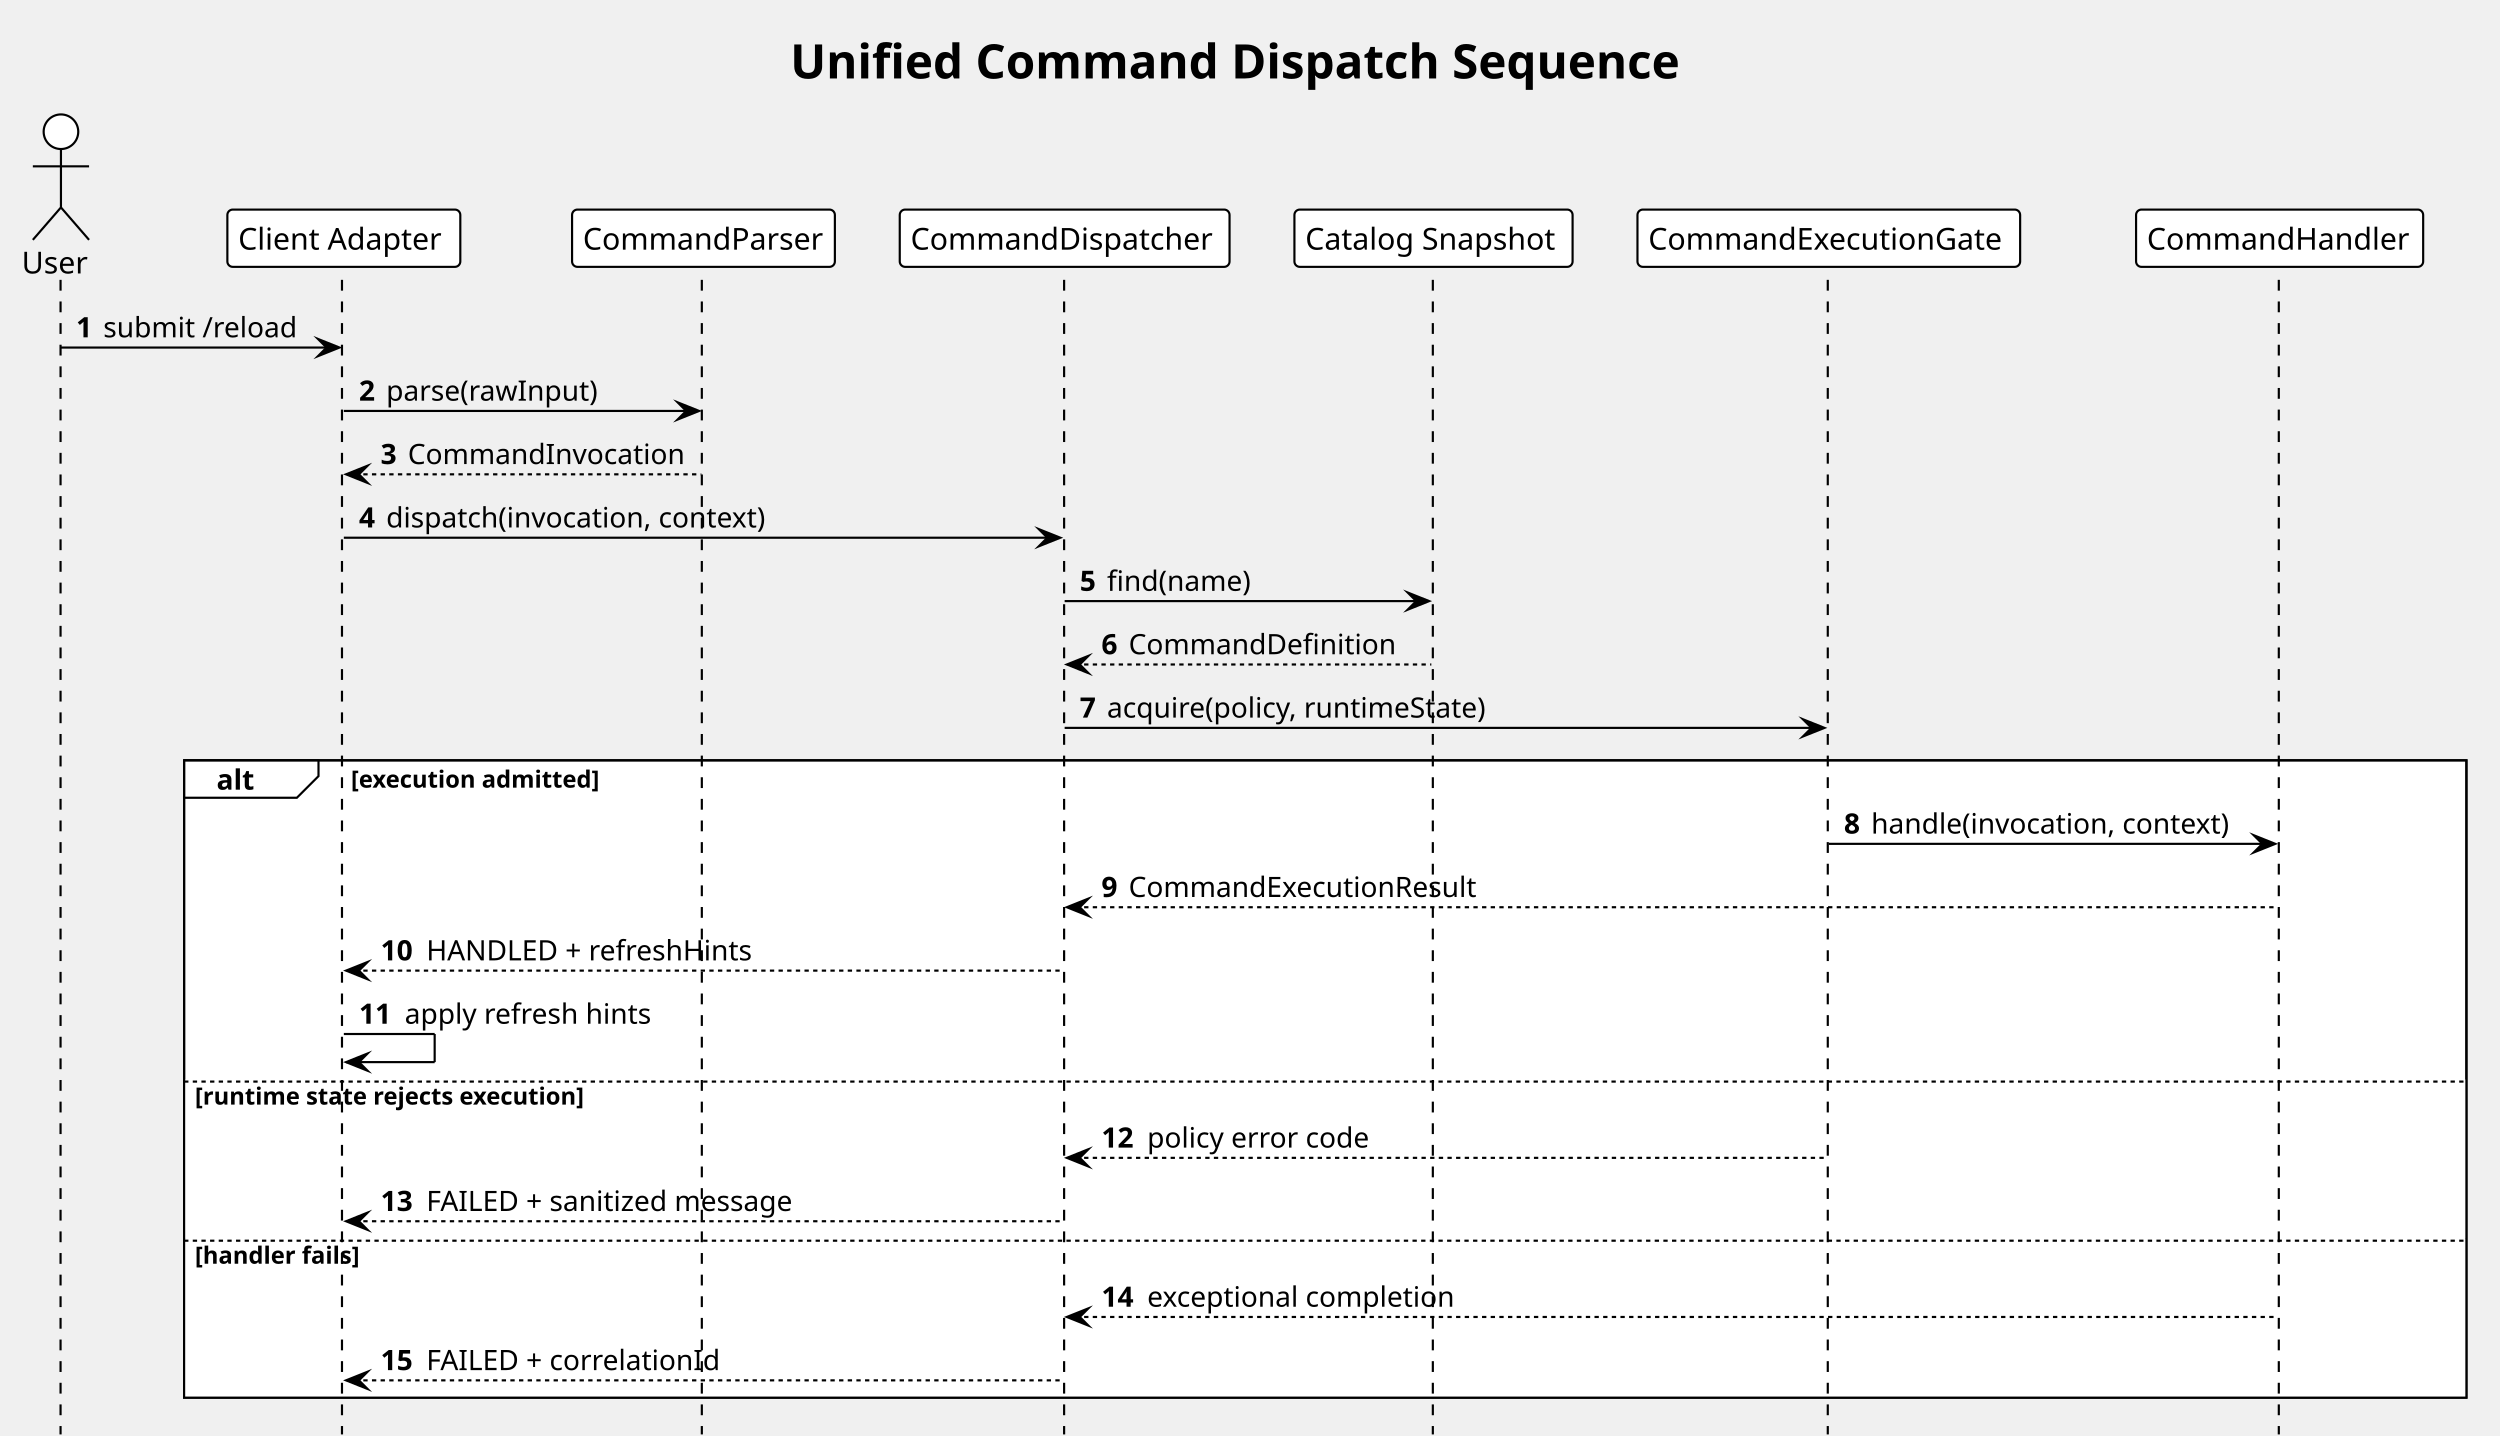
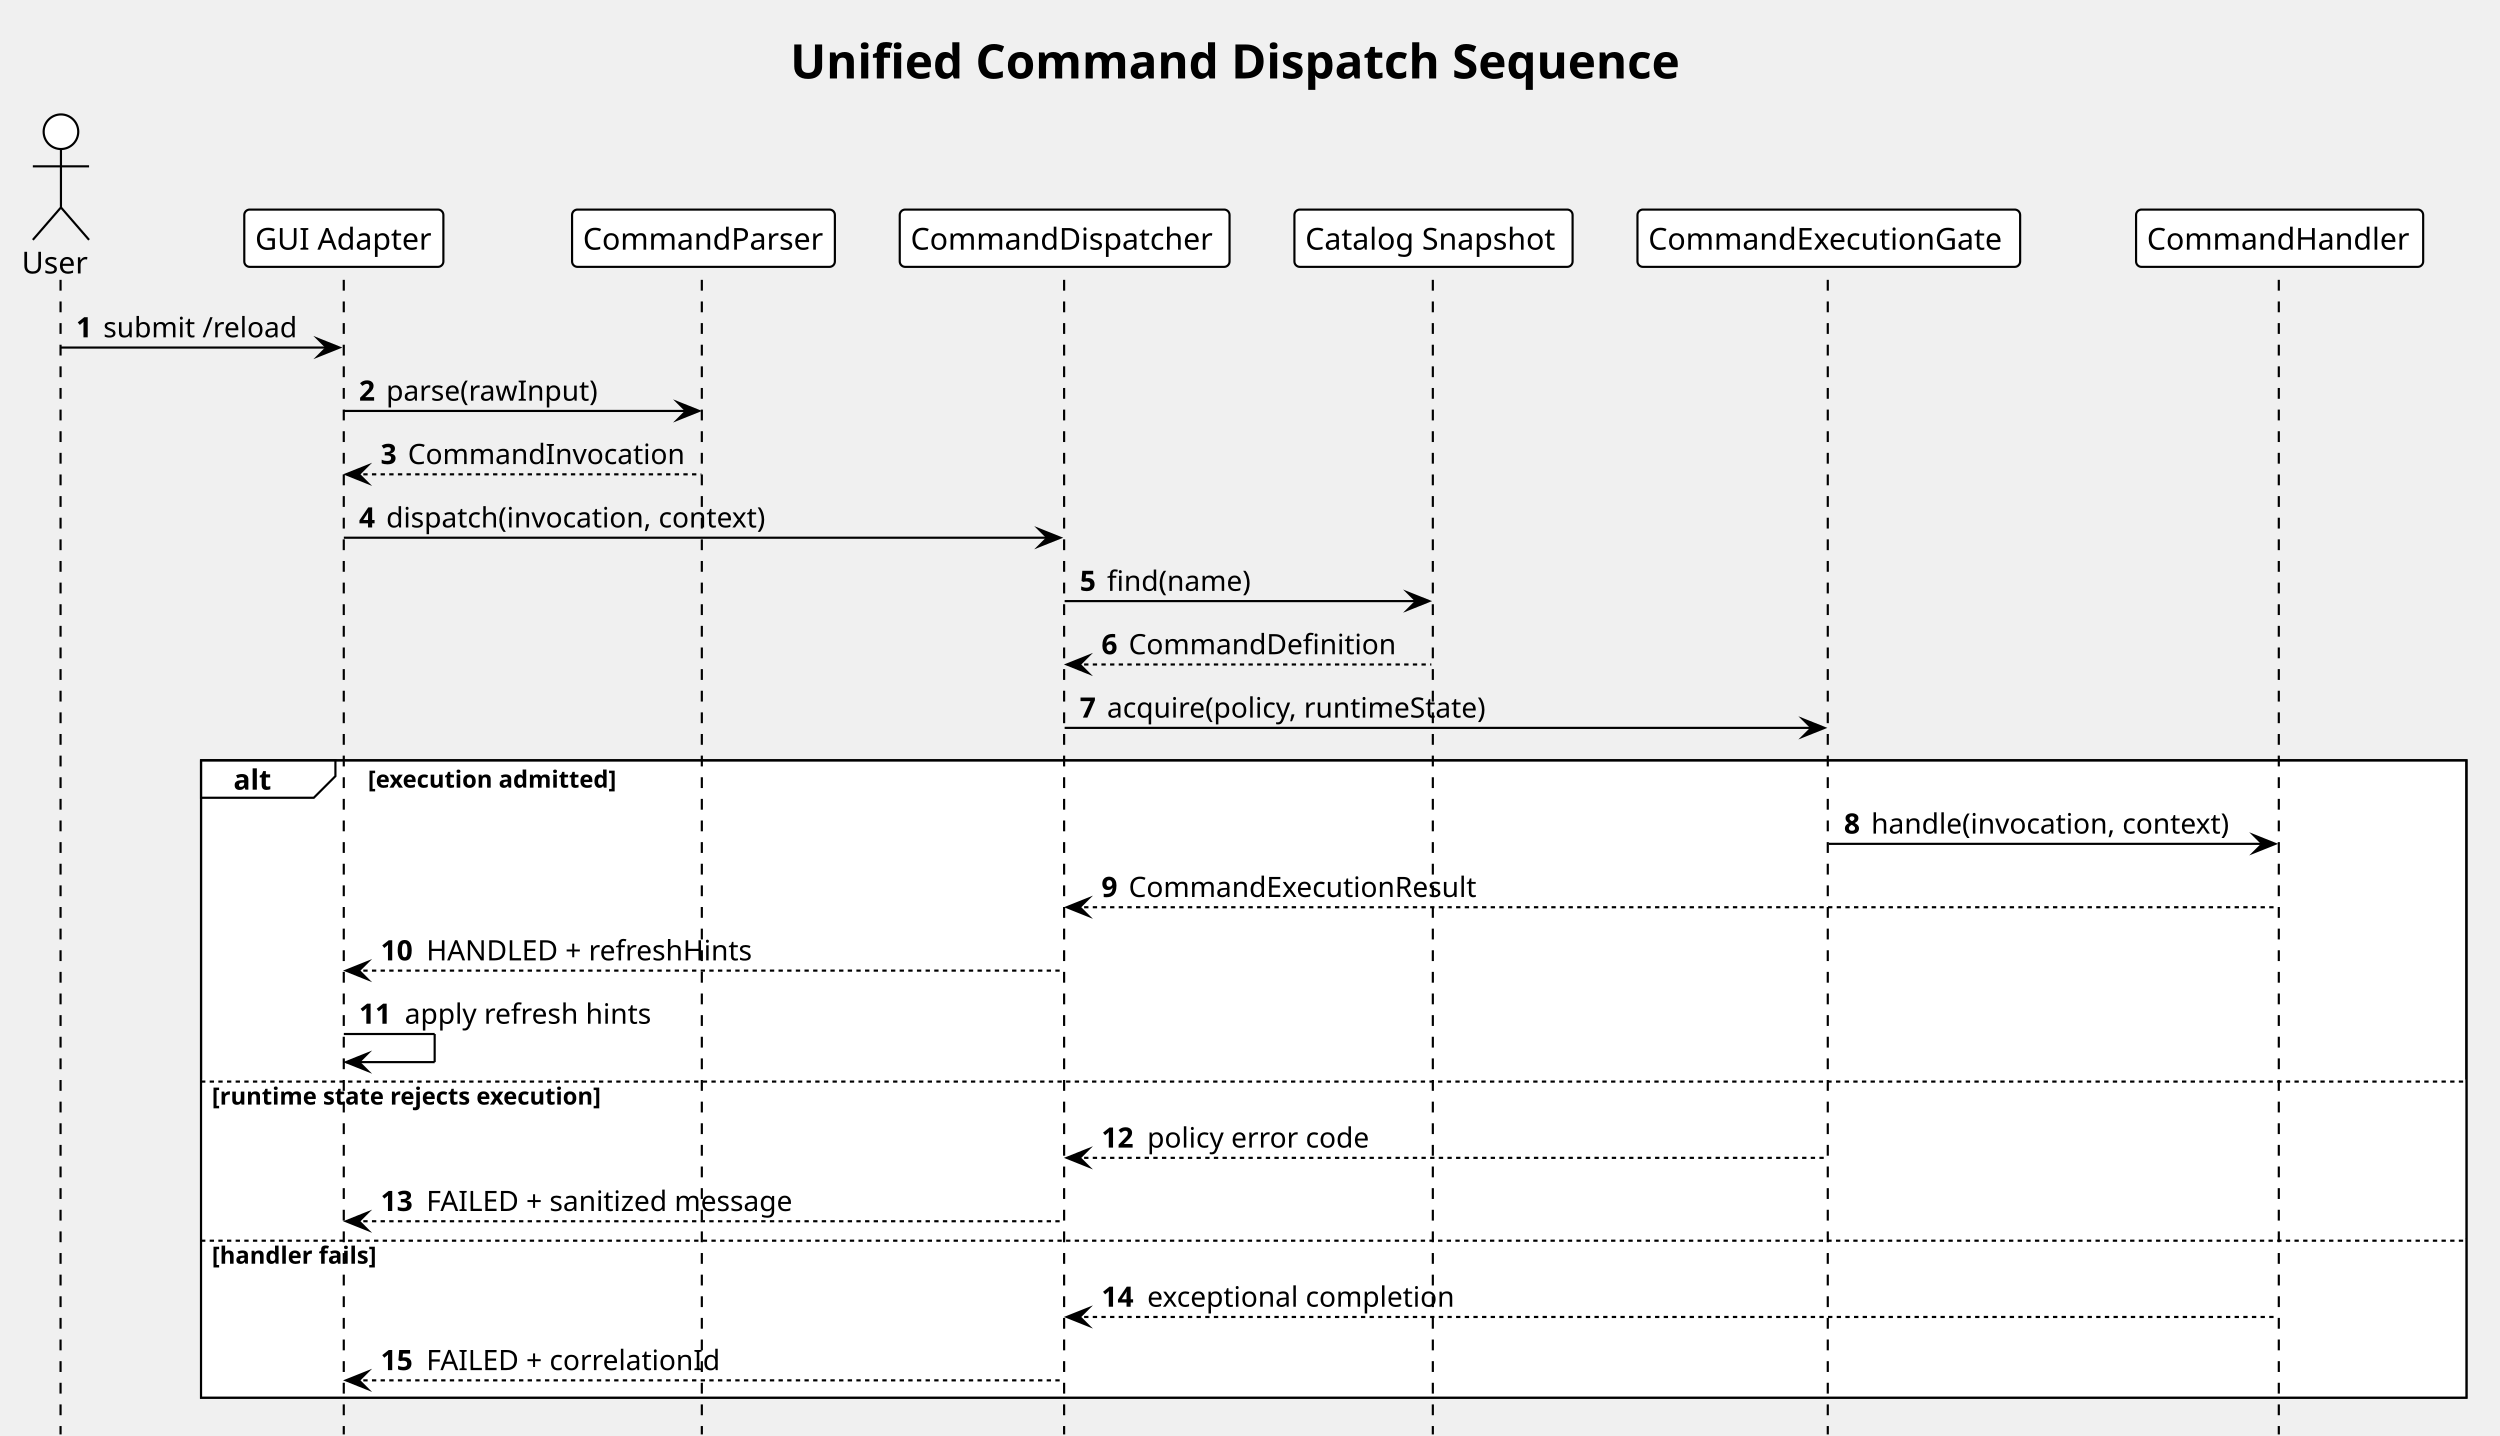
<svg xmlns="http://www.w3.org/2000/svg" contentStyleType="text/css" data-diagram-type="SEQUENCE" height="664px" preserveAspectRatio="none" style="width:1156px;height:664px;" version="1.1" viewBox="0 0 1156 664" width="1156px" zoomAndPan="magnify">
  <defs />
  <g>
-     <g class="title" data-source-line="304">
+     <g class="title" data-source-line="310">
      <text fill="#000000" font-family="'sans-serif'" font-size="22" font-weight="700" lengthAdjust="spacing" textLength="423.693" x="365.39" y="36.27">Unified Command Dispatch Sequence</text>
    </g>
-     <rect fill="#FFFFFF" height="294.705" style="stroke:#000000;stroke-width:1;" width="1055.34" x="85.133" y="351.572" />
-     <rect fill="#FFFFFF" height="73.576" style="stroke:none;stroke-width:1;" width="1055.34" x="85.133" y="499.125" />
-     <rect fill="#FFFFFF" height="73.576" style="stroke:none;stroke-width:1;" width="1055.34" x="85.133" y="572.701" />
-     <g class="participant-lifeline" data-entity-uid="part1" data-qualified-name="User" data-source-line="306" id="part1-lifeline">
+     <rect fill="#FFFFFF" height="294.705" style="stroke:#000000;stroke-width:1;" width="1047.513" x="92.96" y="351.572" />
+     <rect fill="#FFFFFF" height="73.576" style="stroke:none;stroke-width:1;" width="1047.513" x="92.96" y="499.125" />
+     <rect fill="#FFFFFF" height="73.576" style="stroke:none;stroke-width:1;" width="1047.513" x="92.96" y="572.701" />
+     <g class="participant-lifeline" data-entity-uid="part1" data-qualified-name="User" data-source-line="312" id="part1-lifeline">
      <g>
        <rect fill="#000000" fill-opacity="0" height="533.879" width="8" x="24.183" y="129.398" />
        <line style="stroke:#000000;stroke-width:1;stroke-dasharray:5,5;" x1="28" x2="28" y1="129.398" y2="663.277" />
      </g>
    </g>
-     <g class="participant-lifeline" data-entity-uid="part2" data-qualified-name="Client" data-source-line="307" id="part2-lifeline">
+     <g class="participant-lifeline" data-entity-uid="part2" data-qualified-name="Client" data-source-line="313" id="part2-lifeline">
      <g>
        <rect fill="#000000" fill-opacity="0" height="533.879" width="8" x="154.989" y="129.398" />
-         <line style="stroke:#000000;stroke-width:1;stroke-dasharray:5,5;" x1="158.133" x2="158.133" y1="129.398" y2="663.277" />
+         <line style="stroke:#000000;stroke-width:1;stroke-dasharray:5,5;" x1="158.96" x2="158.96" y1="129.398" y2="663.277" />
      </g>
    </g>
-     <g class="participant-lifeline" data-entity-uid="part3" data-qualified-name="Parser" data-source-line="308" id="part3-lifeline">
+     <g class="participant-lifeline" data-entity-uid="part3" data-qualified-name="Parser" data-source-line="314" id="part3-lifeline">
      <g>
        <rect fill="#000000" fill-opacity="0" height="533.879" width="8" x="321.286" y="129.398" />
        <line style="stroke:#000000;stroke-width:1;stroke-dasharray:5,5;" x1="324.525" x2="324.525" y1="129.398" y2="663.277" />
      </g>
    </g>
-     <g class="participant-lifeline" data-entity-uid="part4" data-qualified-name="Dispatcher" data-source-line="309" id="part4-lifeline">
+     <g class="participant-lifeline" data-entity-uid="part4" data-qualified-name="Dispatcher" data-source-line="315" id="part4-lifeline">
      <g>
        <rect fill="#000000" fill-opacity="0" height="533.879" width="8" x="488.294" y="129.398" />
        <line style="stroke:#000000;stroke-width:1;stroke-dasharray:5,5;" x1="492.046" x2="492.046" y1="129.398" y2="663.277" />
      </g>
    </g>
-     <g class="participant-lifeline" data-entity-uid="part5" data-qualified-name="Catalog" data-source-line="310" id="part5-lifeline">
+     <g class="participant-lifeline" data-entity-uid="part5" data-qualified-name="Catalog" data-source-line="316" id="part5-lifeline">
      <g>
        <rect fill="#000000" fill-opacity="0" height="533.879" width="8" x="658.854" y="129.398" />
        <line style="stroke:#000000;stroke-width:1;stroke-dasharray:5,5;" x1="662.542" x2="662.542" y1="129.398" y2="663.277" />
      </g>
    </g>
-     <g class="participant-lifeline" data-entity-uid="part6" data-qualified-name="Gate" data-source-line="311" id="part6-lifeline">
+     <g class="participant-lifeline" data-entity-uid="part6" data-qualified-name="Gate" data-source-line="317" id="part6-lifeline">
      <g>
        <rect fill="#000000" fill-opacity="0" height="533.879" width="8" x="841.639" y="129.398" />
        <line style="stroke:#000000;stroke-width:1;stroke-dasharray:5,5;" x1="845.165" x2="845.165" y1="129.398" y2="663.277" />
      </g>
    </g>
-     <g class="participant-lifeline" data-entity-uid="part7" data-qualified-name="Handler" data-source-line="312" id="part7-lifeline">
+     <g class="participant-lifeline" data-entity-uid="part7" data-qualified-name="Handler" data-source-line="318" id="part7-lifeline">
      <g>
        <rect fill="#000000" fill-opacity="0" height="533.879" width="8" x="1050.097" y="129.398" />
        <line style="stroke:#000000;stroke-width:1;stroke-dasharray:5,5;" x1="1053.72" x2="1053.72" y1="129.398" y2="663.277" />
      </g>
    </g>
-     <g class="participant participant-head" data-entity-uid="part1" data-qualified-name="User" data-source-line="306" id="part1-head">
+     <g class="participant participant-head" data-entity-uid="part1" data-qualified-name="User" data-source-line="312" id="part1-head">
      <text fill="#000000" font-family="'sans-serif'" font-size="14" lengthAdjust="spacing" textLength="30.365" x="10" y="126.445">User</text>
      <ellipse cx="28.183" cy="60.91" fill="#FFFFFF" rx="8" ry="8" style="stroke:#000000;stroke-width:1;" />
      <path d="M28.183,68.91 L28.183,95.91 M15.183,76.91 L41.183,76.91 M28.183,95.91 L15.183,110.91 M28.183,95.91 L41.183,110.91" fill="none" style="stroke:#000000;stroke-width:1;" />
    </g>
-     <g class="participant participant-head" data-entity-uid="part2" data-qualified-name="Client" data-source-line="307" id="part2-head">
-       <rect fill="#FFFFFF" height="26.488" rx="2.5" ry="2.5" style="stroke:#000000;stroke-width:1;" width="107.713" x="105.133" y="96.91" />
-       <text fill="#000000" font-family="'sans-serif'" font-size="14" lengthAdjust="spacing" textLength="97.713" x="110.133" y="115.445">Client Adapter</text>
+     <g class="participant participant-head" data-entity-uid="part2" data-qualified-name="Client" data-source-line="313" id="part2-head">
+       <rect fill="#FFFFFF" height="26.488" rx="2.5" ry="2.5" style="stroke:#000000;stroke-width:1;" width="92.059" x="112.96" y="96.91" />
+       <text fill="#000000" font-family="'sans-serif'" font-size="14" lengthAdjust="spacing" textLength="82.059" x="117.96" y="115.445">GUI Adapter</text>
    </g>
-     <g class="participant participant-head" data-entity-uid="part3" data-qualified-name="Parser" data-source-line="308" id="part3-head">
+     <g class="participant participant-head" data-entity-uid="part3" data-qualified-name="Parser" data-source-line="314" id="part3-head">
      <rect fill="#FFFFFF" height="26.488" rx="2.5" ry="2.5" style="stroke:#000000;stroke-width:1;" width="121.522" x="264.525" y="96.91" />
      <text fill="#000000" font-family="'sans-serif'" font-size="14" lengthAdjust="spacing" textLength="111.522" x="269.525" y="115.445">CommandParser</text>
    </g>
-     <g class="participant participant-head" data-entity-uid="part4" data-qualified-name="Dispatcher" data-source-line="309" id="part4-head">
+     <g class="participant participant-head" data-entity-uid="part4" data-qualified-name="Dispatcher" data-source-line="315" id="part4-head">
      <rect fill="#FFFFFF" height="26.488" rx="2.5" ry="2.5" style="stroke:#000000;stroke-width:1;" width="152.495" x="416.046" y="96.91" />
      <text fill="#000000" font-family="'sans-serif'" font-size="14" lengthAdjust="spacing" textLength="142.495" x="421.046" y="115.445">CommandDispatcher</text>
    </g>
-     <g class="participant participant-head" data-entity-uid="part5" data-qualified-name="Catalog" data-source-line="310" id="part5-head">
+     <g class="participant participant-head" data-entity-uid="part5" data-qualified-name="Catalog" data-source-line="316" id="part5-head">
      <rect fill="#FFFFFF" height="26.488" rx="2.5" ry="2.5" style="stroke:#000000;stroke-width:1;" width="128.624" x="598.542" y="96.91" />
      <text fill="#000000" font-family="'sans-serif'" font-size="14" lengthAdjust="spacing" textLength="118.624" x="603.542" y="115.445">Catalog Snapshot</text>
    </g>
-     <g class="participant participant-head" data-entity-uid="part6" data-qualified-name="Gate" data-source-line="311" id="part6-head">
+     <g class="participant participant-head" data-entity-uid="part6" data-qualified-name="Gate" data-source-line="317" id="part6-head">
      <rect fill="#FFFFFF" height="26.488" rx="2.5" ry="2.5" style="stroke:#000000;stroke-width:1;" width="176.947" x="757.165" y="96.91" />
      <text fill="#000000" font-family="'sans-serif'" font-size="14" lengthAdjust="spacing" textLength="166.947" x="762.165" y="115.445">CommandExecutionGate</text>
    </g>
-     <g class="participant participant-head" data-entity-uid="part7" data-qualified-name="Handler" data-source-line="312" id="part7-head">
+     <g class="participant participant-head" data-entity-uid="part7" data-qualified-name="Handler" data-source-line="318" id="part7-head">
      <rect fill="#FFFFFF" height="26.488" rx="2.5" ry="2.5" style="stroke:#000000;stroke-width:1;" width="132.753" x="987.72" y="96.91" />
      <text fill="#000000" font-family="'sans-serif'" font-size="14" lengthAdjust="spacing" textLength="122.753" x="992.72" y="115.445">CommandHandler</text>
    </g>
-     <g class="message" data-entity-1="part1" data-entity-2="part2" data-source-line="314" id="msg1">
+     <g class="message" data-entity-1="part1" data-entity-2="part2" data-source-line="320" id="msg1">
      <polygon fill="#000000" points="146.989,156.709,156.989,160.709,146.989,164.709,150.989,160.709" style="stroke:#000000;stroke-width:1;stroke-linejoin:miter;stroke-miterlimit:10;" />
      <line style="stroke:#000000;stroke-width:1;" x1="28.183" x2="152.989" y1="160.709" y2="160.709" />
      <text fill="#000000" font-family="'sans-serif'" font-size="13" font-weight="700" lengthAdjust="spacing" textLength="8.576" x="35.183" y="155.967">1</text>
      <text fill="#000000" font-family="'sans-serif'" font-size="13" lengthAdjust="spacing" textLength="94.231" x="47.758" y="155.967">submit /reload</text>
    </g>
-     <g class="message" data-entity-1="part2" data-entity-2="part3" data-source-line="315" id="msg2">
+     <g class="message" data-entity-1="part2" data-entity-2="part3" data-source-line="321" id="msg2">
      <polygon fill="#000000" points="313.286,186.019,323.286,190.019,313.286,194.019,317.286,190.019" style="stroke:#000000;stroke-width:1;stroke-linejoin:miter;stroke-miterlimit:10;" />
      <line style="stroke:#000000;stroke-width:1;" x1="158.989" x2="319.286" y1="190.019" y2="190.019" />
      <text fill="#000000" font-family="'sans-serif'" font-size="13" font-weight="700" lengthAdjust="spacing" textLength="8.576" x="165.989" y="185.277">2</text>
      <text fill="#000000" font-family="'sans-serif'" font-size="13" lengthAdjust="spacing" textLength="98.446" x="178.565" y="185.277">parse(rawInput)</text>
    </g>
-     <g class="message" data-entity-1="part3" data-entity-2="part2" data-source-line="316" id="msg3">
+     <g class="message" data-entity-1="part3" data-entity-2="part2" data-source-line="322" id="msg3">
      <polygon fill="#000000" points="169.989,215.33,159.989,219.33,169.989,223.33,165.989,219.33" style="stroke:#000000;stroke-width:1;stroke-linejoin:miter;stroke-miterlimit:10;" />
      <line style="stroke:#000000;stroke-width:1;stroke-dasharray:2,2;" x1="163.989" x2="324.286" y1="219.33" y2="219.33" />
      <text fill="#000000" font-family="'sans-serif'" font-size="13" font-weight="700" lengthAdjust="spacing" textLength="8.576" x="175.989" y="214.588">3</text>
      <text fill="#000000" font-family="'sans-serif'" font-size="13" lengthAdjust="spacing" textLength="129.721" x="188.565" y="214.588">CommandInvocation</text>
    </g>
-     <g class="message" data-entity-1="part2" data-entity-2="part4" data-source-line="317" id="msg4">
+     <g class="message" data-entity-1="part2" data-entity-2="part4" data-source-line="323" id="msg4">
      <polygon fill="#000000" points="480.294,244.641,490.294,248.641,480.294,252.641,484.294,248.641" style="stroke:#000000;stroke-width:1;stroke-linejoin:miter;stroke-miterlimit:10;" />
      <line style="stroke:#000000;stroke-width:1;" x1="158.989" x2="486.294" y1="248.641" y2="248.641" />
      <text fill="#000000" font-family="'sans-serif'" font-size="13" font-weight="700" lengthAdjust="spacing" textLength="8.576" x="165.989" y="243.898">4</text>
      <text fill="#000000" font-family="'sans-serif'" font-size="13" lengthAdjust="spacing" textLength="182.901" x="178.565" y="243.898">dispatch(invocation, context)</text>
    </g>
-     <g class="message" data-entity-1="part4" data-entity-2="part5" data-source-line="318" id="msg5">
+     <g class="message" data-entity-1="part4" data-entity-2="part5" data-source-line="324" id="msg5">
      <polygon fill="#000000" points="650.854,273.951,660.854,277.951,650.854,281.951,654.854,277.951" style="stroke:#000000;stroke-width:1;stroke-linejoin:miter;stroke-miterlimit:10;" />
      <line style="stroke:#000000;stroke-width:1;" x1="492.294" x2="656.854" y1="277.951" y2="277.951" />
      <text fill="#000000" font-family="'sans-serif'" font-size="13" font-weight="700" lengthAdjust="spacing" textLength="8.576" x="499.294" y="273.209">5</text>
      <text fill="#000000" font-family="'sans-serif'" font-size="13" lengthAdjust="spacing" textLength="67.869" x="511.87" y="273.209">find(name)</text>
    </g>
-     <g class="message" data-entity-1="part5" data-entity-2="part4" data-source-line="319" id="msg6">
+     <g class="message" data-entity-1="part5" data-entity-2="part4" data-source-line="325" id="msg6">
      <polygon fill="#000000" points="503.294,303.262,493.294,307.262,503.294,311.262,499.294,307.262" style="stroke:#000000;stroke-width:1;stroke-linejoin:miter;stroke-miterlimit:10;" />
      <line style="stroke:#000000;stroke-width:1;stroke-dasharray:2,2;" x1="497.294" x2="661.854" y1="307.262" y2="307.262" />
      <text fill="#000000" font-family="'sans-serif'" font-size="13" font-weight="700" lengthAdjust="spacing" textLength="8.576" x="509.294" y="302.519">6</text>
      <text fill="#000000" font-family="'sans-serif'" font-size="13" lengthAdjust="spacing" textLength="126.699" x="521.87" y="302.519">CommandDefinition</text>
    </g>
-     <g class="message" data-entity-1="part4" data-entity-2="part6" data-source-line="320" id="msg7">
+     <g class="message" data-entity-1="part4" data-entity-2="part6" data-source-line="326" id="msg7">
      <polygon fill="#000000" points="833.639,332.572,843.639,336.572,833.639,340.572,837.639,336.572" style="stroke:#000000;stroke-width:1;stroke-linejoin:miter;stroke-miterlimit:10;" />
      <line style="stroke:#000000;stroke-width:1;" x1="492.294" x2="839.639" y1="336.572" y2="336.572" />
      <text fill="#000000" font-family="'sans-serif'" font-size="13" font-weight="700" lengthAdjust="spacing" textLength="8.576" x="499.294" y="331.83">7</text>
      <text fill="#000000" font-family="'sans-serif'" font-size="13" lengthAdjust="spacing" textLength="180.826" x="511.87" y="331.83">acquire(policy, runtimeState)</text>
    </g>
-     <path d="M85.133,351.572 L147.272,351.572 L147.272,358.883 L137.272,368.883 L85.133,368.883 L85.133,351.572" fill="#FFFFFF" style="stroke:#000000;stroke-width:1;" />
-     <rect fill="none" height="294.705" style="stroke:#000000;stroke-width:1;" width="1055.34" x="85.133" y="351.572" />
-     <text fill="#000000" font-family="'sans-serif'" font-size="13" font-weight="700" lengthAdjust="spacing" textLength="17.139" x="100.133" y="365.141">alt</text>
-     <text fill="#000000" font-family="'sans-serif'" font-size="11" font-weight="700" lengthAdjust="spacing" textLength="117.181" x="162.272" y="364.207">[execution admitted]</text>
-     <g class="message" data-entity-1="part6" data-entity-2="part7" data-source-line="322" id="msg8">
+     <path d="M92.96,351.572 L155.099,351.572 L155.099,358.883 L145.099,368.883 L92.96,368.883 L92.96,351.572" fill="#FFFFFF" style="stroke:#000000;stroke-width:1;" />
+     <rect fill="none" height="294.705" style="stroke:#000000;stroke-width:1;" width="1047.513" x="92.96" y="351.572" />
+     <text fill="#000000" font-family="'sans-serif'" font-size="13" font-weight="700" lengthAdjust="spacing" textLength="17.139" x="107.96" y="365.141">alt</text>
+     <text fill="#000000" font-family="'sans-serif'" font-size="11" font-weight="700" lengthAdjust="spacing" textLength="117.181" x="170.099" y="364.207">[execution admitted]</text>
+     <g class="message" data-entity-1="part6" data-entity-2="part7" data-source-line="328" id="msg8">
      <polygon fill="#000000" points="1042.097,386.193,1052.097,390.193,1042.097,394.193,1046.097,390.193" style="stroke:#000000;stroke-width:1;stroke-linejoin:miter;stroke-miterlimit:10;" />
      <line style="stroke:#000000;stroke-width:1;" x1="845.639" x2="1048.097" y1="390.193" y2="390.193" />
      <text fill="#000000" font-family="'sans-serif'" font-size="13" font-weight="700" lengthAdjust="spacing" textLength="8.576" x="852.639" y="385.451">8</text>
      <text fill="#000000" font-family="'sans-serif'" font-size="13" lengthAdjust="spacing" textLength="171.882" x="865.215" y="385.451">handle(invocation, context)</text>
    </g>
-     <g class="message" data-entity-1="part7" data-entity-2="part4" data-source-line="323" id="msg9">
+     <g class="message" data-entity-1="part7" data-entity-2="part4" data-source-line="329" id="msg9">
      <polygon fill="#000000" points="503.294,415.504,493.294,419.504,503.294,423.504,499.294,419.504" style="stroke:#000000;stroke-width:1;stroke-linejoin:miter;stroke-miterlimit:10;" />
      <line style="stroke:#000000;stroke-width:1;stroke-dasharray:2,2;" x1="497.294" x2="1053.097" y1="419.504" y2="419.504" />
      <text fill="#000000" font-family="'sans-serif'" font-size="13" font-weight="700" lengthAdjust="spacing" textLength="8.576" x="509.294" y="414.762">9</text>
      <text fill="#000000" font-family="'sans-serif'" font-size="13" lengthAdjust="spacing" textLength="165.122" x="521.87" y="414.762">CommandExecutionResult</text>
    </g>
-     <g class="message" data-entity-1="part4" data-entity-2="part2" data-source-line="324" id="msg10">
+     <g class="message" data-entity-1="part4" data-entity-2="part2" data-source-line="330" id="msg10">
      <polygon fill="#000000" points="169.989,444.815,159.989,448.815,169.989,452.815,165.989,448.815" style="stroke:#000000;stroke-width:1;stroke-linejoin:miter;stroke-miterlimit:10;" />
      <line style="stroke:#000000;stroke-width:1;stroke-dasharray:2,2;" x1="163.989" x2="491.294" y1="448.815" y2="448.815" />
      <text fill="#000000" font-family="'sans-serif'" font-size="13" font-weight="700" lengthAdjust="spacing" textLength="17.151" x="175.989" y="444.072">10</text>
      <text fill="#000000" font-family="'sans-serif'" font-size="13" lengthAdjust="spacing" textLength="157.606" x="197.141" y="444.072">HANDLED + refreshHints</text>
    </g>
-     <g class="message" data-entity-1="part2" data-entity-2="part2" data-source-line="325" id="msg11">
+     <g class="message" data-entity-1="part2" data-entity-2="part2" data-source-line="331" id="msg11">
      <line style="stroke:#000000;stroke-width:1;" x1="158.989" x2="200.989" y1="478.125" y2="478.125" />
      <line style="stroke:#000000;stroke-width:1;" x1="200.989" x2="200.989" y1="478.125" y2="491.125" />
      <line style="stroke:#000000;stroke-width:1;" x1="159.989" x2="200.989" y1="491.125" y2="491.125" />
      <polygon fill="#000000" points="169.989,487.125,159.989,491.125,169.989,495.125,165.989,491.125" style="stroke:#000000;stroke-width:1;stroke-linejoin:miter;stroke-miterlimit:10;" />
      <text fill="#000000" font-family="'sans-serif'" font-size="13" font-weight="700" lengthAdjust="spacing" textLength="17.151" x="165.989" y="473.383">11</text>
      <text fill="#000000" font-family="'sans-serif'" font-size="13" lengthAdjust="spacing" textLength="118.301" x="187.141" y="473.383">apply refresh hints</text>
    </g>
-     <line style="stroke:#000000;stroke-width:1;stroke-dasharray:2,2;" x1="85.133" x2="1140.473" y1="500.125" y2="500.125" />
-     <text fill="#000000" font-family="'sans-serif'" font-size="11" font-weight="700" lengthAdjust="spacing" textLength="184.513" x="90.133" y="510.76">[runtime state rejects execution]</text>
-     <g class="message" data-entity-1="part6" data-entity-2="part4" data-source-line="327" id="msg12">
+     <line style="stroke:#000000;stroke-width:1;stroke-dasharray:2,2;" x1="92.96" x2="1140.473" y1="500.125" y2="500.125" />
+     <text fill="#000000" font-family="'sans-serif'" font-size="11" font-weight="700" lengthAdjust="spacing" textLength="184.513" x="97.96" y="510.76">[runtime state rejects execution]</text>
+     <g class="message" data-entity-1="part6" data-entity-2="part4" data-source-line="333" id="msg12">
      <polygon fill="#000000" points="503.294,531.391,493.294,535.391,503.294,539.391,499.294,535.391" style="stroke:#000000;stroke-width:1;stroke-linejoin:miter;stroke-miterlimit:10;" />
      <line style="stroke:#000000;stroke-width:1;stroke-dasharray:2,2;" x1="497.294" x2="844.639" y1="535.391" y2="535.391" />
      <text fill="#000000" font-family="'sans-serif'" font-size="13" font-weight="700" lengthAdjust="spacing" textLength="17.151" x="509.294" y="530.648">12</text>
      <text fill="#000000" font-family="'sans-serif'" font-size="13" lengthAdjust="spacing" textLength="106.615" x="530.445" y="530.648">policy error code</text>
    </g>
-     <g class="message" data-entity-1="part4" data-entity-2="part2" data-source-line="328" id="msg13">
+     <g class="message" data-entity-1="part4" data-entity-2="part2" data-source-line="334" id="msg13">
      <polygon fill="#000000" points="169.989,560.701,159.989,564.701,169.989,568.701,165.989,564.701" style="stroke:#000000;stroke-width:1;stroke-linejoin:miter;stroke-miterlimit:10;" />
      <line style="stroke:#000000;stroke-width:1;stroke-dasharray:2,2;" x1="163.989" x2="491.294" y1="564.701" y2="564.701" />
      <text fill="#000000" font-family="'sans-serif'" font-size="13" font-weight="700" lengthAdjust="spacing" textLength="17.151" x="175.989" y="559.959">13</text>
      <text fill="#000000" font-family="'sans-serif'" font-size="13" lengthAdjust="spacing" textLength="178.363" x="197.141" y="559.959">FAILED + sanitized message</text>
    </g>
-     <line style="stroke:#000000;stroke-width:1;stroke-dasharray:2,2;" x1="85.133" x2="1140.473" y1="573.701" y2="573.701" />
-     <text fill="#000000" font-family="'sans-serif'" font-size="11" font-weight="700" lengthAdjust="spacing" textLength="79.406" x="90.133" y="584.336">[handler fails]</text>
-     <g class="message" data-entity-1="part7" data-entity-2="part4" data-source-line="330" id="msg14">
+     <line style="stroke:#000000;stroke-width:1;stroke-dasharray:2,2;" x1="92.96" x2="1140.473" y1="573.701" y2="573.701" />
+     <text fill="#000000" font-family="'sans-serif'" font-size="11" font-weight="700" lengthAdjust="spacing" textLength="79.406" x="97.96" y="584.336">[handler fails]</text>
+     <g class="message" data-entity-1="part7" data-entity-2="part4" data-source-line="336" id="msg14">
      <polygon fill="#000000" points="503.294,604.967,493.294,608.967,503.294,612.967,499.294,608.967" style="stroke:#000000;stroke-width:1;stroke-linejoin:miter;stroke-miterlimit:10;" />
      <line style="stroke:#000000;stroke-width:1;stroke-dasharray:2,2;" x1="497.294" x2="1053.097" y1="608.967" y2="608.967" />
      <text fill="#000000" font-family="'sans-serif'" font-size="13" font-weight="700" lengthAdjust="spacing" textLength="17.151" x="509.294" y="604.225">14</text>
      <text fill="#000000" font-family="'sans-serif'" font-size="13" lengthAdjust="spacing" textLength="147.659" x="530.445" y="604.225">exceptional completion</text>
    </g>
-     <g class="message" data-entity-1="part4" data-entity-2="part2" data-source-line="331" id="msg15">
+     <g class="message" data-entity-1="part4" data-entity-2="part2" data-source-line="337" id="msg15">
      <polygon fill="#000000" points="169.989,634.277,159.989,638.277,169.989,642.277,165.989,638.277" style="stroke:#000000;stroke-width:1;stroke-linejoin:miter;stroke-miterlimit:10;" />
      <line style="stroke:#000000;stroke-width:1;stroke-dasharray:2,2;" x1="163.989" x2="491.294" y1="638.277" y2="638.277" />
      <text fill="#000000" font-family="'sans-serif'" font-size="13" font-weight="700" lengthAdjust="spacing" textLength="17.151" x="175.989" y="633.535">15</text>
      <text fill="#000000" font-family="'sans-serif'" font-size="13" lengthAdjust="spacing" textLength="142.023" x="197.141" y="633.535">FAILED + correlationId</text>
    </g>
  </g>
</svg>
